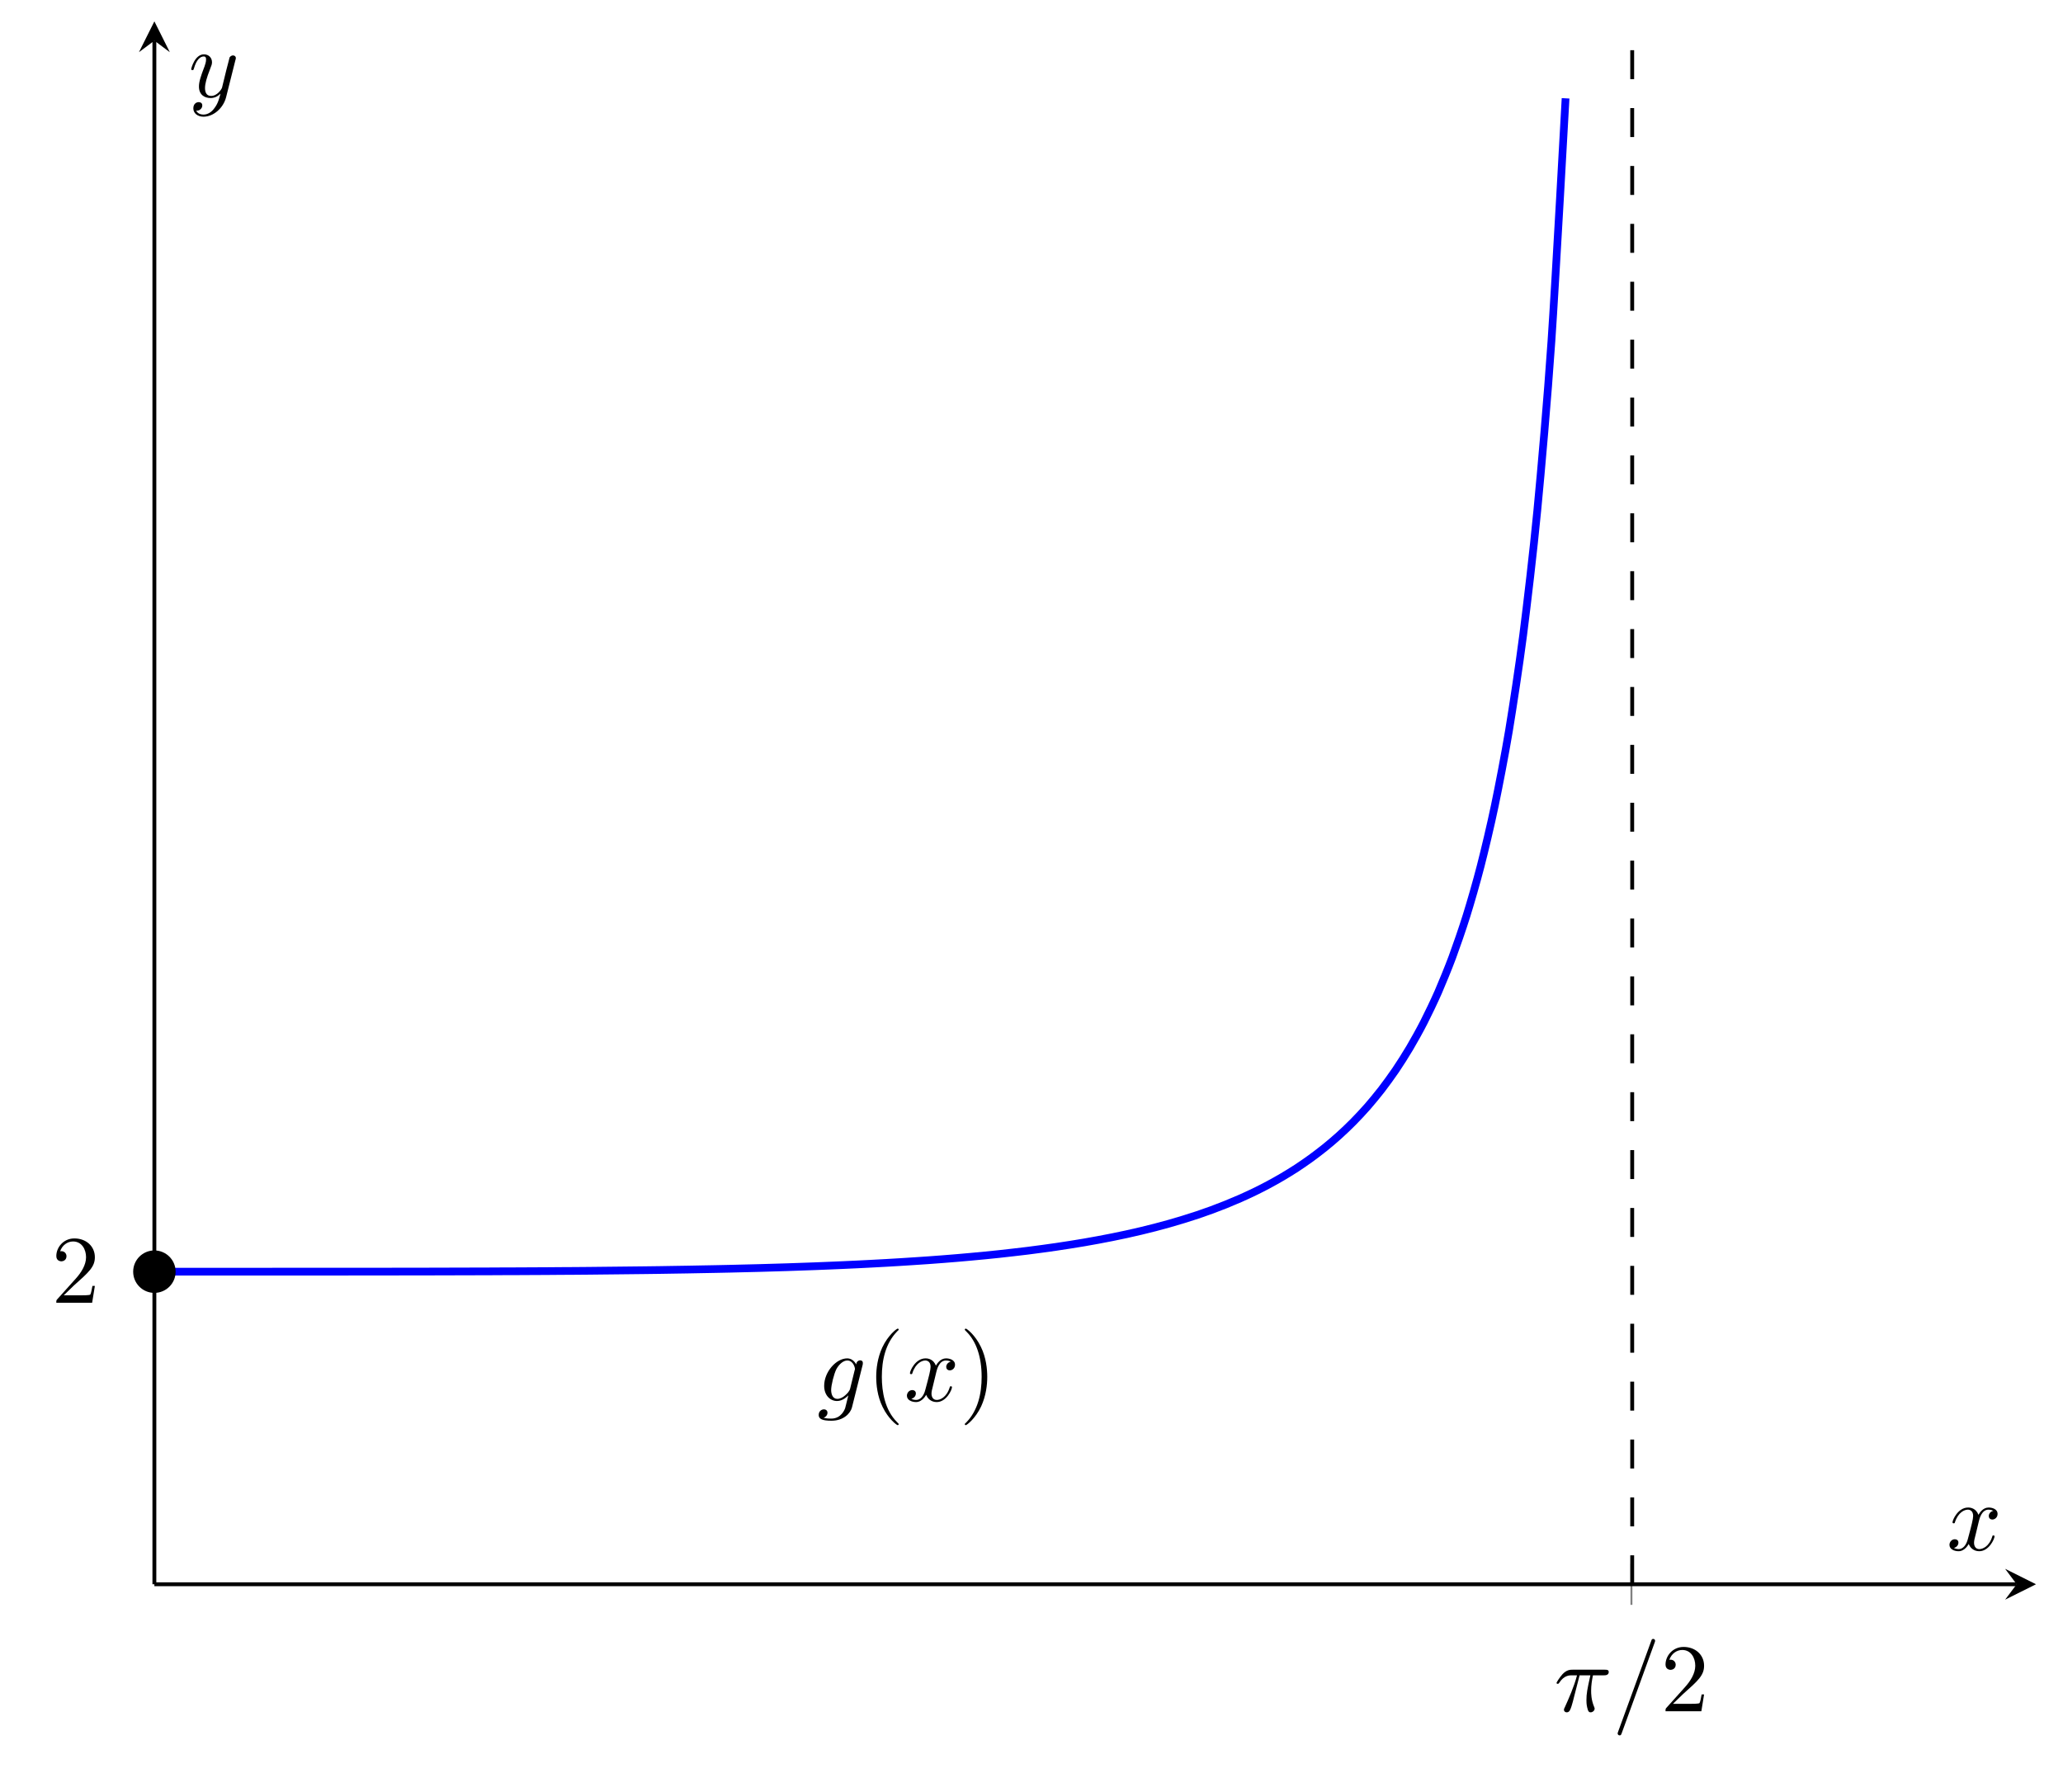
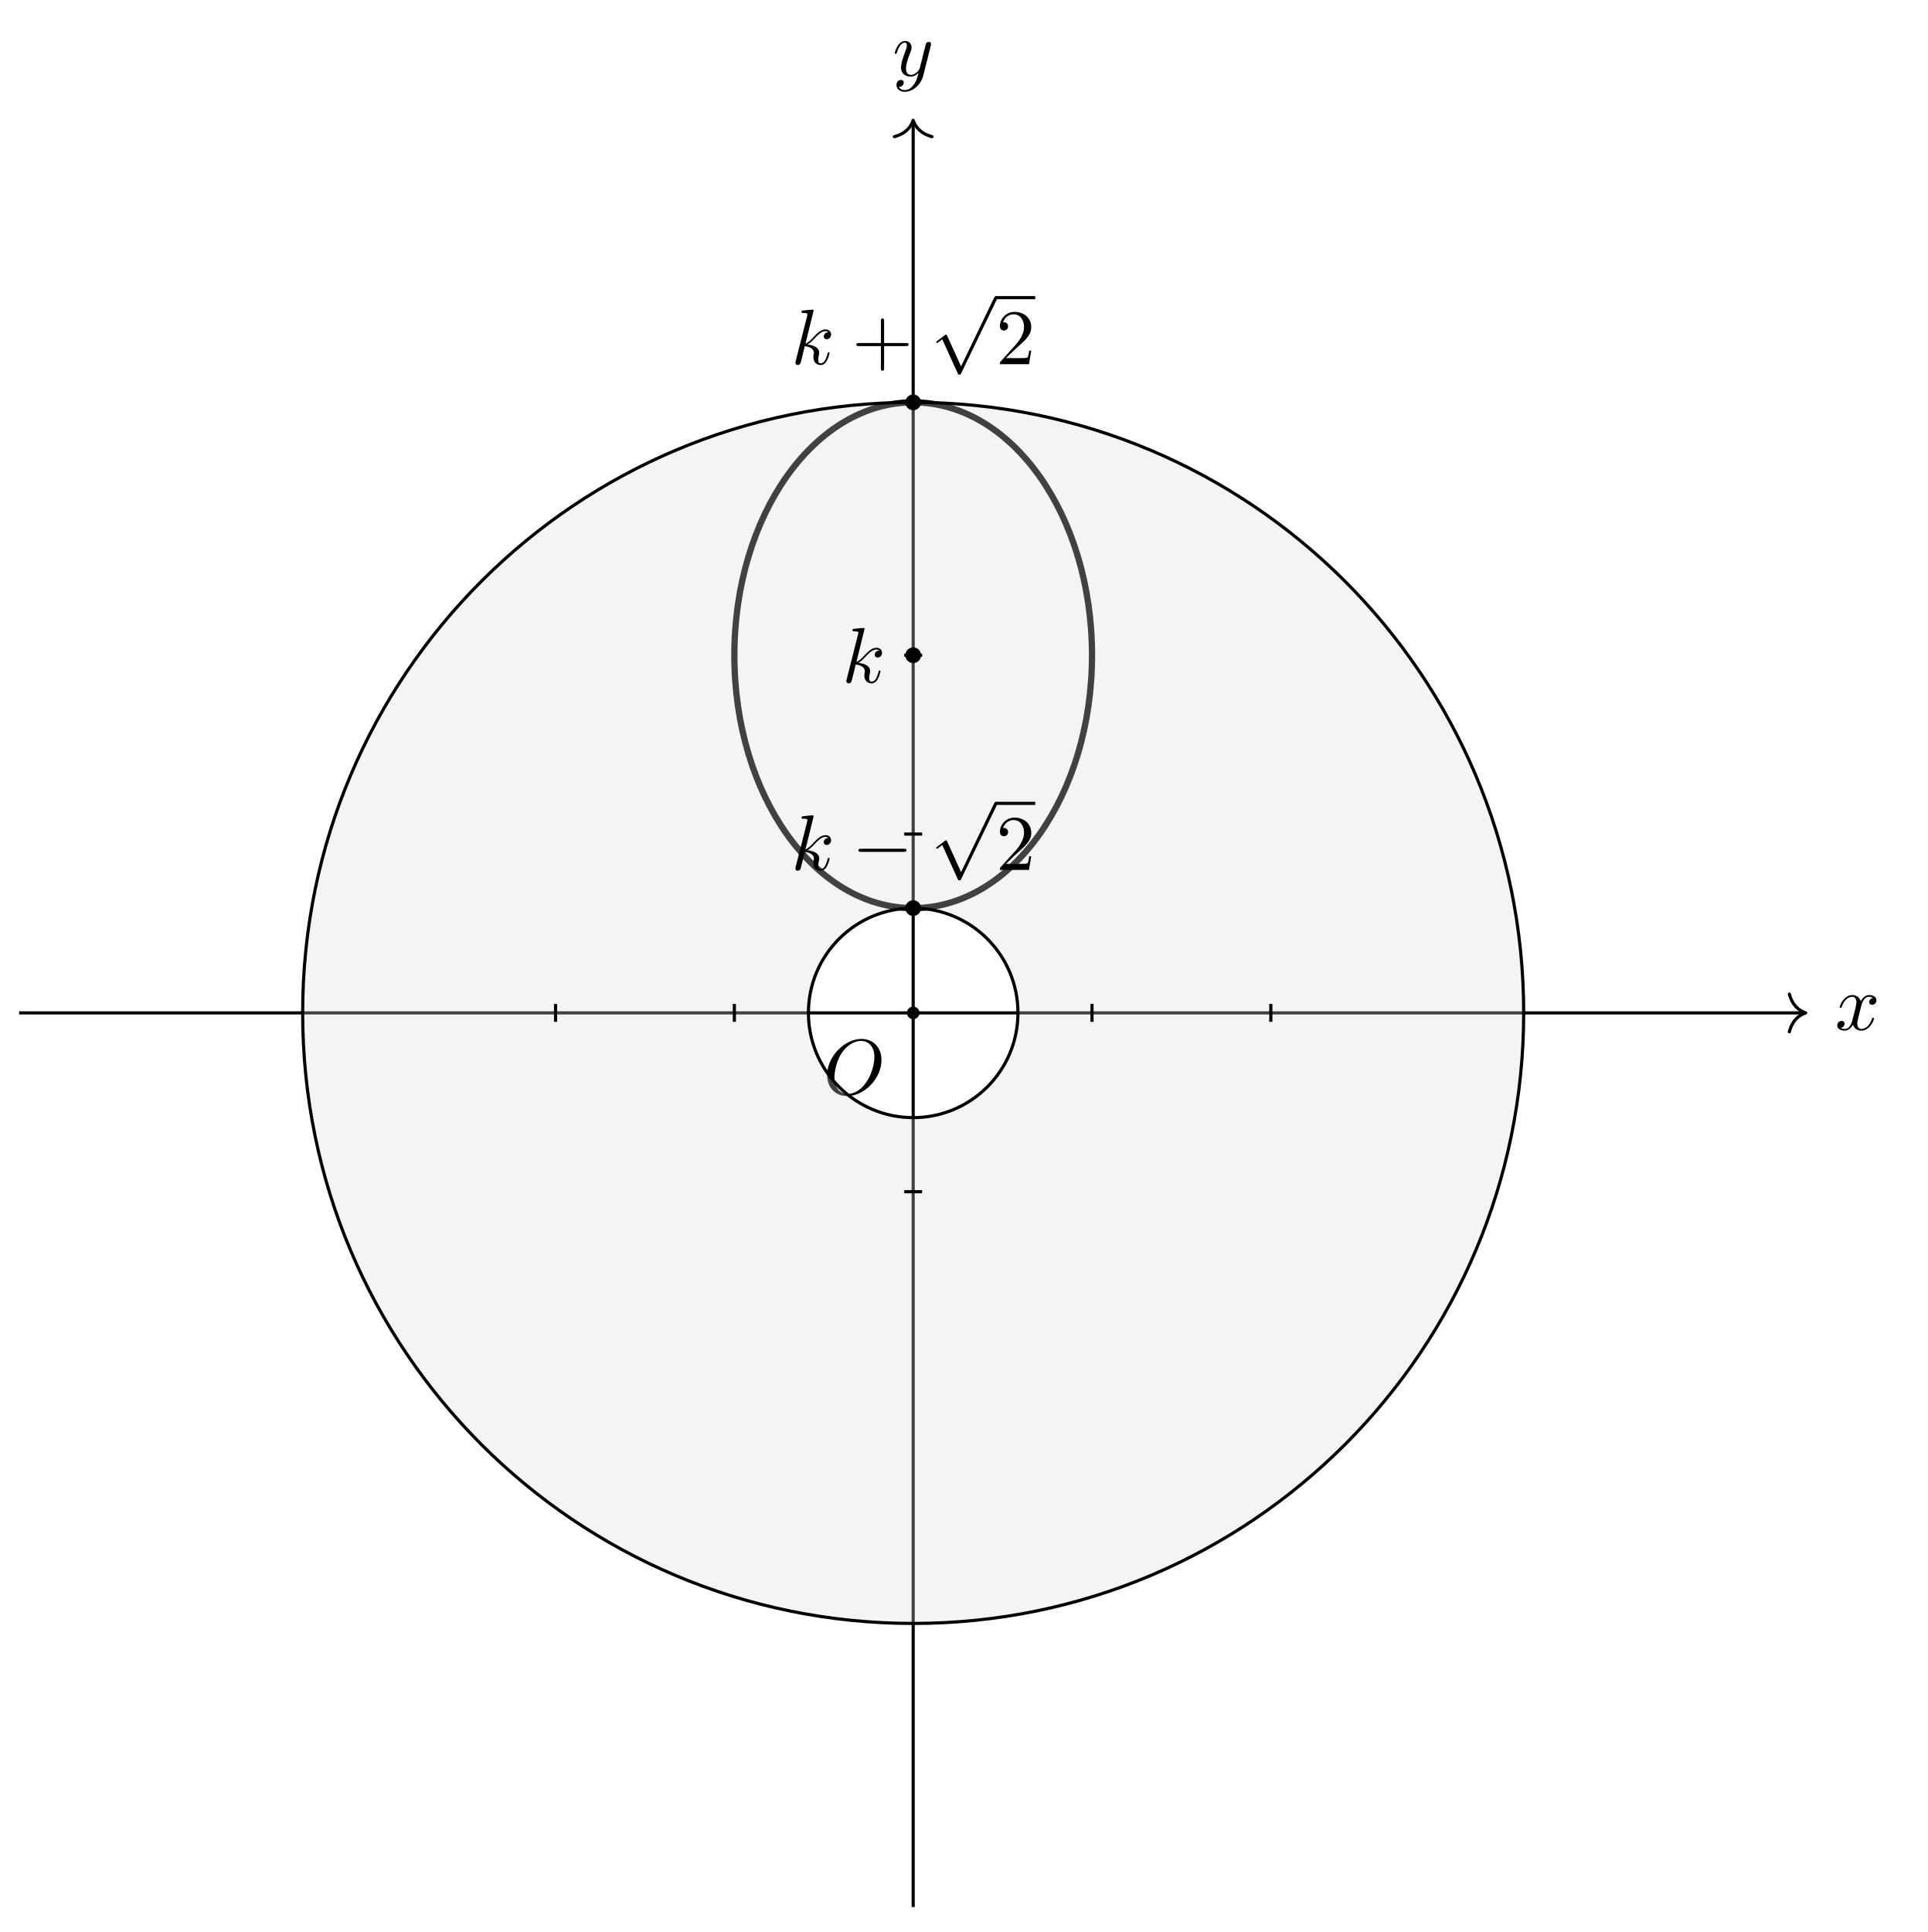
- <svg xmlns="http://www.w3.org/2000/svg" xmlns:xlink="http://www.w3.org/1999/xlink" width="212.401pt" height="184.508pt" viewBox="0 0 212.401 184.508">
+ <svg xmlns="http://www.w3.org/2000/svg" xmlns:xlink="http://www.w3.org/1999/xlink" width="243.491pt" height="244.024pt" viewBox="0 0 243.491 244.024">
  <defs>
    <g>
      <g id="glyph-0-0">
-         <path d="M 2.641 -3.703 L 3.75 -3.703 C 3.422 -2.234 3.344 -1.812 3.344 -1.141 C 3.344 -1 3.344 -0.719 3.422 -0.391 C 3.516 0.047 3.625 0.109 3.781 0.109 C 3.969 0.109 4.188 -0.062 4.188 -0.266 C 4.188 -0.328 4.188 -0.344 4.125 -0.484 C 3.828 -1.203 3.828 -1.844 3.828 -2.125 C 3.828 -2.656 3.906 -3.188 4.016 -3.703 L 5.141 -3.703 C 5.281 -3.703 5.641 -3.703 5.641 -4.047 C 5.641 -4.281 5.422 -4.281 5.234 -4.281 L 1.906 -4.281 C 1.688 -4.281 1.312 -4.281 0.875 -3.812 C 0.531 -3.422 0.266 -2.969 0.266 -2.922 C 0.266 -2.906 0.266 -2.828 0.391 -2.828 C 0.469 -2.828 0.484 -2.859 0.547 -2.938 C 1.031 -3.703 1.609 -3.703 1.812 -3.703 L 2.375 -3.703 C 2.062 -2.5 1.516 -1.297 1.109 -0.391 C 1.031 -0.25 1.031 -0.234 1.031 -0.156 C 1.031 0.031 1.188 0.109 1.312 0.109 C 1.609 0.109 1.688 -0.172 1.812 -0.531 C 1.953 -1 1.953 -1.016 2.078 -1.516 Z M 2.641 -3.703 " />
+         <path d="M 3.312 -3 C 3.375 -3.25 3.609 -4.172 4.297 -4.172 C 4.344 -4.172 4.578 -4.172 4.797 -4.031 C 4.516 -3.984 4.312 -3.734 4.312 -3.5 C 4.312 -3.344 4.422 -3.156 4.688 -3.156 C 4.906 -3.156 5.234 -3.328 5.234 -3.734 C 5.234 -4.25 4.641 -4.391 4.312 -4.391 C 3.734 -4.391 3.391 -3.859 3.266 -3.625 C 3.016 -4.281 2.484 -4.391 2.188 -4.391 C 1.156 -4.391 0.594 -3.109 0.594 -2.859 C 0.594 -2.766 0.688 -2.766 0.719 -2.766 C 0.797 -2.766 0.828 -2.781 0.844 -2.875 C 1.188 -3.922 1.828 -4.172 2.172 -4.172 C 2.359 -4.172 2.703 -4.078 2.703 -3.5 C 2.703 -3.188 2.547 -2.531 2.172 -1.141 C 2.016 -0.531 1.672 -0.109 1.234 -0.109 C 1.172 -0.109 0.938 -0.109 0.734 -0.234 C 0.984 -0.281 1.203 -0.5 1.203 -0.781 C 1.203 -1.047 0.984 -1.125 0.828 -1.125 C 0.531 -1.125 0.281 -0.859 0.281 -0.547 C 0.281 -0.094 0.781 0.109 1.219 0.109 C 1.875 0.109 2.234 -0.578 2.266 -0.641 C 2.375 -0.281 2.734 0.109 3.328 0.109 C 4.359 0.109 4.922 -1.172 4.922 -1.422 C 4.922 -1.516 4.828 -1.516 4.797 -1.516 C 4.719 -1.516 4.688 -1.484 4.672 -1.406 C 4.344 -0.344 3.672 -0.109 3.359 -0.109 C 2.969 -0.109 2.812 -0.422 2.812 -0.766 C 2.812 -0.984 2.875 -1.203 2.969 -1.641 Z M 3.312 -3 " />
      </g>
      <g id="glyph-0-1">
-         <path d="M 4.359 -7.078 C 4.406 -7.203 4.406 -7.25 4.406 -7.25 C 4.406 -7.359 4.328 -7.453 4.219 -7.453 C 4.141 -7.453 4.078 -7.422 4.047 -7.359 L 0.594 2.109 C 0.547 2.234 0.547 2.281 0.547 2.281 C 0.547 2.391 0.641 2.484 0.75 2.484 C 0.875 2.484 0.906 2.422 0.969 2.25 Z M 4.359 -7.078 " />
+         <path d="M 4.828 -3.781 C 4.859 -3.922 4.859 -3.938 4.859 -4.016 C 4.859 -4.188 4.719 -4.281 4.578 -4.281 C 4.469 -4.281 4.312 -4.219 4.234 -4.062 C 4.203 -4.016 4.125 -3.703 4.094 -3.531 C 4.016 -3.281 3.953 -3 3.891 -2.734 L 3.438 -0.953 C 3.406 -0.797 2.969 -0.109 2.328 -0.109 C 1.812 -0.109 1.703 -0.547 1.703 -0.906 C 1.703 -1.375 1.875 -1.984 2.219 -2.859 C 2.375 -3.266 2.406 -3.375 2.406 -3.578 C 2.406 -4.016 2.094 -4.391 1.594 -4.391 C 0.656 -4.391 0.281 -2.953 0.281 -2.859 C 0.281 -2.766 0.391 -2.766 0.406 -2.766 C 0.5 -2.766 0.516 -2.781 0.562 -2.938 C 0.828 -3.875 1.234 -4.172 1.562 -4.172 C 1.641 -4.172 1.812 -4.172 1.812 -3.844 C 1.812 -3.609 1.719 -3.344 1.641 -3.156 C 1.25 -2.109 1.078 -1.531 1.078 -1.078 C 1.078 -0.188 1.703 0.109 2.281 0.109 C 2.672 0.109 3 -0.062 3.281 -0.344 C 3.156 0.172 3.031 0.672 2.641 1.188 C 2.375 1.531 2 1.812 1.547 1.812 C 1.406 1.812 0.969 1.781 0.797 1.406 C 0.953 1.406 1.078 1.406 1.219 1.281 C 1.312 1.188 1.422 1.062 1.422 0.875 C 1.422 0.562 1.156 0.531 1.047 0.531 C 0.828 0.531 0.5 0.688 0.5 1.172 C 0.5 1.672 0.938 2.031 1.547 2.031 C 2.562 2.031 3.594 1.125 3.875 0.016 Z M 4.828 -3.781 " />
      </g>
      <g id="glyph-0-2">
-         <path d="M 4.688 -3.75 C 4.688 -3.812 4.703 -3.859 4.703 -3.922 C 4.703 -4.094 4.594 -4.188 4.422 -4.188 C 4.328 -4.188 4.047 -4.125 4.016 -3.766 C 3.828 -4.141 3.484 -4.391 3.094 -4.391 C 1.953 -4.391 0.719 -3 0.719 -1.562 C 0.719 -0.594 1.328 0 2.047 0 C 2.641 0 3.094 -0.469 3.203 -0.578 L 3.203 -0.562 C 3 0.312 2.875 0.719 2.875 0.75 C 2.844 0.828 2.5 1.812 1.453 1.812 C 1.266 1.812 0.938 1.812 0.656 1.719 C 0.953 1.625 1.062 1.375 1.062 1.203 C 1.062 1.047 0.953 0.859 0.688 0.859 C 0.469 0.859 0.156 1.031 0.156 1.438 C 0.156 1.844 0.516 2.031 1.469 2.031 C 2.719 2.031 3.422 1.266 3.578 0.672 Z M 3.391 -1.266 C 3.328 -1.016 3.094 -0.766 2.875 -0.578 C 2.672 -0.391 2.359 -0.219 2.078 -0.219 C 1.578 -0.219 1.438 -0.734 1.438 -1.141 C 1.438 -1.609 1.719 -2.781 1.984 -3.297 C 2.25 -3.781 2.688 -4.172 3.094 -4.172 C 3.75 -4.172 3.891 -3.375 3.891 -3.312 C 3.891 -3.266 3.875 -3.203 3.859 -3.172 Z M 3.391 -1.266 " />
+         <path d="M 7.344 -4.328 C 7.344 -5.922 6.297 -7 4.812 -7 C 2.672 -7 0.484 -4.75 0.484 -2.438 C 0.484 -0.781 1.594 0.219 3.031 0.219 C 5.125 0.219 7.344 -1.953 7.344 -4.328 Z M 3.078 -0.047 C 2.109 -0.047 1.406 -0.844 1.406 -2.156 C 1.406 -2.594 1.547 -4.031 2.312 -5.203 C 3 -6.234 3.969 -6.75 4.75 -6.75 C 5.562 -6.75 6.453 -6.188 6.453 -4.719 C 6.453 -4 6.188 -2.453 5.203 -1.234 C 4.734 -0.625 3.922 -0.047 3.078 -0.047 Z M 3.078 -0.047 " />
      </g>
      <g id="glyph-0-3">
-         <path d="M 3.312 -3 C 3.375 -3.266 3.609 -4.172 4.297 -4.172 C 4.359 -4.172 4.594 -4.172 4.797 -4.047 C 4.516 -4 4.328 -3.75 4.328 -3.516 C 4.328 -3.344 4.438 -3.156 4.703 -3.156 C 4.922 -3.156 5.234 -3.344 5.234 -3.734 C 5.234 -4.25 4.656 -4.391 4.312 -4.391 C 3.734 -4.391 3.391 -3.859 3.266 -3.641 C 3.016 -4.297 2.484 -4.391 2.203 -4.391 C 1.156 -4.391 0.594 -3.109 0.594 -2.859 C 0.594 -2.766 0.703 -2.766 0.719 -2.766 C 0.797 -2.766 0.828 -2.781 0.844 -2.875 C 1.188 -3.922 1.844 -4.172 2.172 -4.172 C 2.359 -4.172 2.719 -4.078 2.719 -3.516 C 2.719 -3.203 2.547 -2.531 2.172 -1.141 C 2.016 -0.531 1.672 -0.109 1.234 -0.109 C 1.172 -0.109 0.938 -0.109 0.734 -0.234 C 0.984 -0.281 1.203 -0.5 1.203 -0.781 C 1.203 -1.047 0.984 -1.125 0.828 -1.125 C 0.531 -1.125 0.281 -0.859 0.281 -0.547 C 0.281 -0.094 0.781 0.109 1.219 0.109 C 1.875 0.109 2.234 -0.594 2.266 -0.641 C 2.391 -0.281 2.75 0.109 3.344 0.109 C 4.359 0.109 4.922 -1.172 4.922 -1.422 C 4.922 -1.516 4.844 -1.516 4.812 -1.516 C 4.719 -1.516 4.703 -1.484 4.688 -1.406 C 4.359 -0.344 3.672 -0.109 3.359 -0.109 C 2.969 -0.109 2.812 -0.422 2.812 -0.766 C 2.812 -0.984 2.875 -1.203 2.984 -1.641 Z M 3.312 -3 " />
-       </g>
-       <g id="glyph-0-4">
-         <path d="M 4.828 -3.781 C 4.875 -3.922 4.875 -3.938 4.875 -4.016 C 4.875 -4.188 4.734 -4.281 4.578 -4.281 C 4.484 -4.281 4.328 -4.219 4.234 -4.078 C 4.219 -4.031 4.141 -3.719 4.094 -3.531 C 4.031 -3.281 3.953 -3.016 3.891 -2.75 L 3.453 -0.953 C 3.406 -0.812 2.984 -0.109 2.328 -0.109 C 1.812 -0.109 1.703 -0.547 1.703 -0.922 C 1.703 -1.375 1.875 -1.984 2.219 -2.859 C 2.375 -3.266 2.422 -3.375 2.422 -3.578 C 2.422 -4.031 2.094 -4.391 1.594 -4.391 C 0.656 -4.391 0.281 -2.953 0.281 -2.859 C 0.281 -2.766 0.391 -2.766 0.406 -2.766 C 0.5 -2.766 0.516 -2.781 0.562 -2.938 C 0.828 -3.875 1.234 -4.172 1.562 -4.172 C 1.656 -4.172 1.812 -4.172 1.812 -3.859 C 1.812 -3.609 1.719 -3.344 1.656 -3.156 C 1.25 -2.109 1.078 -1.547 1.078 -1.078 C 1.078 -0.188 1.703 0.109 2.281 0.109 C 2.672 0.109 3.016 -0.062 3.297 -0.344 C 3.156 0.172 3.047 0.672 2.641 1.188 C 2.391 1.531 2 1.812 1.547 1.812 C 1.406 1.812 0.969 1.781 0.797 1.406 C 0.953 1.406 1.078 1.406 1.219 1.281 C 1.328 1.188 1.422 1.062 1.422 0.875 C 1.422 0.562 1.156 0.531 1.047 0.531 C 0.828 0.531 0.5 0.688 0.5 1.172 C 0.5 1.672 0.938 2.031 1.547 2.031 C 2.578 2.031 3.594 1.141 3.875 0.016 Z M 4.828 -3.781 " />
+         <path d="M 2.844 -6.781 C 2.844 -6.781 2.844 -6.891 2.719 -6.891 C 2.484 -6.891 1.766 -6.812 1.516 -6.781 C 1.422 -6.781 1.312 -6.766 1.312 -6.594 C 1.312 -6.469 1.406 -6.469 1.562 -6.469 C 2.031 -6.469 2.047 -6.406 2.047 -6.297 L 2.031 -6.109 L 0.578 -0.391 C 0.547 -0.25 0.547 -0.234 0.547 -0.172 C 0.547 0.062 0.75 0.109 0.828 0.109 C 0.969 0.109 1.109 0.016 1.172 -0.094 C 1.219 -0.188 1.672 -2.031 1.719 -2.266 C 2.062 -2.25 2.875 -2.078 2.875 -1.422 C 2.875 -1.359 2.875 -1.312 2.844 -1.219 C 2.828 -1.094 2.812 -0.984 2.812 -0.875 C 2.812 -0.281 3.203 0.109 3.719 0.109 C 4.016 0.109 4.281 -0.047 4.5 -0.422 C 4.75 -0.859 4.859 -1.406 4.859 -1.422 C 4.859 -1.516 4.766 -1.516 4.75 -1.516 C 4.641 -1.516 4.641 -1.484 4.609 -1.344 C 4.406 -0.609 4.172 -0.109 3.734 -0.109 C 3.547 -0.109 3.422 -0.219 3.422 -0.578 C 3.422 -0.75 3.469 -0.969 3.5 -1.125 C 3.547 -1.297 3.547 -1.344 3.547 -1.438 C 3.547 -2.078 2.922 -2.375 2.078 -2.484 C 2.375 -2.656 2.703 -2.969 2.922 -3.219 C 3.406 -3.734 3.859 -4.172 4.344 -4.172 C 4.406 -4.172 4.422 -4.172 4.438 -4.156 C 4.547 -4.141 4.562 -4.141 4.641 -4.078 C 4.656 -4.062 4.656 -4.062 4.688 -4.031 C 4.203 -4.016 4.125 -3.625 4.125 -3.5 C 4.125 -3.344 4.234 -3.156 4.5 -3.156 C 4.75 -3.156 5.047 -3.375 5.047 -3.766 C 5.047 -4.062 4.812 -4.391 4.359 -4.391 C 4.094 -4.391 3.625 -4.312 2.922 -3.516 C 2.578 -3.141 2.188 -2.734 1.812 -2.594 Z M 2.844 -6.781 " />
      </g>
      <g id="glyph-1-0">
-         <path d="M 1.266 -0.766 L 2.312 -1.781 C 3.859 -3.156 4.469 -3.703 4.469 -4.688 C 4.469 -5.828 3.562 -6.625 2.359 -6.625 C 1.234 -6.625 0.5 -5.703 0.5 -4.812 C 0.5 -4.266 1 -4.266 1.031 -4.266 C 1.188 -4.266 1.547 -4.375 1.547 -4.797 C 1.547 -5.047 1.359 -5.312 1.016 -5.312 C 0.938 -5.312 0.922 -5.312 0.891 -5.297 C 1.109 -5.938 1.656 -6.312 2.219 -6.312 C 3.125 -6.312 3.562 -5.5 3.562 -4.688 C 3.562 -3.891 3.062 -3.109 2.516 -2.5 L 0.609 -0.375 C 0.5 -0.266 0.5 -0.234 0.5 0 L 4.188 0 L 4.469 -1.734 L 4.219 -1.734 C 4.156 -1.438 4.094 -1 4 -0.844 C 3.922 -0.766 3.266 -0.766 3.047 -0.766 Z M 1.266 -0.766 " />
+         <path d="M 4.062 -2.281 L 6.828 -2.281 C 6.969 -2.281 7.156 -2.281 7.156 -2.484 C 7.156 -2.672 6.969 -2.672 6.828 -2.672 L 4.062 -2.672 L 4.062 -5.453 C 4.062 -5.594 4.062 -5.781 3.859 -5.781 C 3.656 -5.781 3.656 -5.594 3.656 -5.453 L 3.656 -2.672 L 0.891 -2.672 C 0.75 -2.672 0.562 -2.672 0.562 -2.484 C 0.562 -2.281 0.75 -2.281 0.891 -2.281 L 3.656 -2.281 L 3.656 0.5 C 3.656 0.641 3.656 0.828 3.859 0.828 C 4.062 0.828 4.062 0.641 4.062 0.5 Z M 4.062 -2.281 " />
      </g>
      <g id="glyph-1-1">
-         <path d="M 3.297 2.391 C 3.297 2.359 3.297 2.328 3.125 2.172 C 1.875 0.922 1.562 -0.969 1.562 -2.484 C 1.562 -4.219 1.938 -5.938 3.156 -7.188 C 3.297 -7.297 3.297 -7.328 3.297 -7.359 C 3.297 -7.422 3.25 -7.453 3.188 -7.453 C 3.094 -7.453 2.203 -6.781 1.609 -5.516 C 1.109 -4.422 0.984 -3.312 0.984 -2.484 C 0.984 -1.703 1.094 -0.5 1.641 0.609 C 2.234 1.844 3.094 2.484 3.188 2.484 C 3.25 2.484 3.297 2.453 3.297 2.391 Z M 3.297 2.391 " />
+         <path d="M 1.266 -0.766 L 2.312 -1.781 C 3.859 -3.156 4.453 -3.688 4.453 -4.688 C 4.453 -5.812 3.562 -6.609 2.344 -6.609 C 1.234 -6.609 0.5 -5.688 0.5 -4.812 C 0.5 -4.25 0.984 -4.25 1.016 -4.25 C 1.188 -4.25 1.531 -4.375 1.531 -4.781 C 1.531 -5.047 1.359 -5.297 1.016 -5.297 C 0.938 -5.297 0.906 -5.297 0.891 -5.281 C 1.109 -5.938 1.641 -6.297 2.219 -6.297 C 3.125 -6.297 3.547 -5.5 3.547 -4.688 C 3.547 -3.891 3.062 -3.109 2.516 -2.484 L 0.609 -0.359 C 0.5 -0.266 0.5 -0.234 0.5 0 L 4.172 0 L 4.453 -1.719 L 4.203 -1.719 C 4.156 -1.422 4.094 -0.984 3.984 -0.844 C 3.922 -0.766 3.266 -0.766 3.047 -0.766 Z M 1.266 -0.766 " />
      </g>
-       <g id="glyph-1-2">
-         <path d="M 2.875 -2.484 C 2.875 -3.266 2.766 -4.469 2.219 -5.578 C 1.625 -6.812 0.766 -7.453 0.672 -7.453 C 0.609 -7.453 0.562 -7.406 0.562 -7.359 C 0.562 -7.328 0.562 -7.297 0.75 -7.125 C 1.734 -6.141 2.297 -4.562 2.297 -2.484 C 2.297 -0.781 1.922 0.969 0.703 2.219 C 0.562 2.328 0.562 2.359 0.562 2.391 C 0.562 2.438 0.609 2.484 0.672 2.484 C 0.766 2.484 1.656 1.812 2.25 0.547 C 2.75 -0.547 2.875 -1.656 2.875 -2.484 Z M 2.875 -2.484 " />
+       <g id="glyph-2-0">
+         <path d="M 3.859 8.484 L 2.109 4.625 C 2.047 4.469 2 4.469 1.969 4.469 C 1.953 4.469 1.906 4.469 1.797 4.547 L 0.859 5.266 C 0.719 5.359 0.719 5.391 0.719 5.422 C 0.719 5.469 0.75 5.531 0.828 5.531 C 0.891 5.531 1.047 5.391 1.156 5.312 C 1.219 5.266 1.375 5.156 1.484 5.062 L 3.438 9.359 C 3.5 9.531 3.547 9.531 3.641 9.531 C 3.797 9.531 3.812 9.469 3.891 9.328 L 8.391 0 C 8.469 -0.141 8.469 -0.172 8.469 -0.203 C 8.469 -0.297 8.391 -0.391 8.266 -0.391 C 8.188 -0.391 8.109 -0.344 8.031 -0.188 Z M 3.859 8.484 " />
+       </g>
+       <g id="glyph-2-1">
+         <path d="M 6.531 -2.281 C 6.703 -2.281 6.891 -2.281 6.891 -2.484 C 6.891 -2.672 6.703 -2.672 6.531 -2.672 L 1.172 -2.672 C 1 -2.672 0.828 -2.672 0.828 -2.484 C 0.828 -2.281 1 -2.281 1.172 -2.281 Z M 6.531 -2.281 " />
      </g>
    </g>
-     <clipPath id="clip-0">
-       <path clip-rule="nonzero" d="M 5 0.016 L 173 0.016 L 173 143 L 5 143 Z M 5 0.016 " />
-     </clipPath>
  </defs>
-   <path fill="none" stroke-width="0.199" stroke-linecap="butt" stroke-linejoin="miter" stroke="rgb(50%, 50%, 50%)" stroke-opacity="1" stroke-miterlimit="10" d="M 152.502 -2.128 L 152.502 2.127 " transform="matrix(0.997188, 0, 0, -0.997188, 15.89517, 163.1401)" />
-   <path fill="none" stroke-width="0.199" stroke-linecap="butt" stroke-linejoin="miter" stroke="rgb(50%, 50%, 50%)" stroke-opacity="1" stroke-miterlimit="10" d="M -2.128 32.278 L 2.126 32.278 " transform="matrix(0.997188, 0, 0, -0.997188, 15.89517, 163.1401)" />
-   <path fill="none" stroke-width="0.399" stroke-linecap="butt" stroke-linejoin="miter" stroke="rgb(0%, 0%, 0%)" stroke-opacity="1" stroke-miterlimit="10" d="M -0.001 -0.001 L 192.278 -0.001 " transform="matrix(0.997188, 0, 0, -0.997188, 15.89517, 163.1401)" />
-   <path fill-rule="nonzero" fill="rgb(0%, 0%, 0%)" fill-opacity="1" d="M 209.621 163.141 L 206.441 161.551 L 207.633 163.141 L 206.441 164.73 " />
-   <path fill="none" stroke-width="0.399" stroke-linecap="butt" stroke-linejoin="miter" stroke="rgb(0%, 0%, 0%)" stroke-opacity="1" stroke-miterlimit="10" d="M -0.001 -0.001 L -0.001 159.405 " transform="matrix(0.997188, 0, 0, -0.997188, 15.89517, 163.1401)" />
-   <path fill-rule="nonzero" fill="rgb(0%, 0%, 0%)" fill-opacity="1" d="M 15.895 2.199 L 14.305 5.375 L 15.895 4.184 L 17.484 5.375 " />
+   <path fill="none" stroke-width="0.399" stroke-linecap="butt" stroke-linejoin="miter" stroke="rgb(0%, 0%, 0%)" stroke-opacity="1" stroke-miterlimit="10" d="M -113.387 0.001 L 112.988 0.001 " transform="matrix(0.996016, 0, 0, -0.996016, 115.3491, 127.9343)" />
+   <path fill="none" stroke-width="0.399" stroke-linecap="round" stroke-linejoin="round" stroke="rgb(0%, 0%, 0%)" stroke-opacity="1" stroke-miterlimit="10" d="M -2.071 2.389 C -1.695 0.958 -0.852 0.279 -0.001 0.001 C -0.852 -0.278 -1.695 -0.956 -2.071 -2.392 " transform="matrix(0.996016, 0, 0, -0.996016, 228.0866, 127.9343)" />
  <g fill="rgb(0%, 0%, 0%)" fill-opacity="1">
-     <use xlink:href="#glyph-0-0" x="159.991" y="176.221" />
+     <use xlink:href="#glyph-0-0" x="231.789" y="130.071" />
+   </g>
+   <path fill="none" stroke-width="0.399" stroke-linecap="butt" stroke-linejoin="miter" stroke="rgb(0%, 0%, 0%)" stroke-opacity="1" stroke-miterlimit="10" d="M -0.001 -113.388 L -0.001 112.99 " transform="matrix(0.996016, 0, 0, -0.996016, 115.3491, 127.9343)" />
+   <path fill="none" stroke-width="0.399" stroke-linecap="round" stroke-linejoin="round" stroke="rgb(0%, 0%, 0%)" stroke-opacity="1" stroke-miterlimit="10" d="M -2.073 2.39 C -1.693 0.954 -0.85 0.28 0.002 0.001 C -0.85 -0.277 -1.693 -0.956 -2.073 -2.391 " transform="matrix(0, -0.996016, -0.996016, 0, 115.3491, 15.19682)" />
+   <g fill="rgb(0%, 0%, 0%)" fill-opacity="1">
+     <use xlink:href="#glyph-0-1" x="112.739" y="9.565" />
+   </g>
+   <path fill-rule="nonzero" fill="rgb(0%, 0%, 0%)" fill-opacity="1" d="M 116.145 127.934 C 116.145 127.496 115.789 127.141 115.348 127.141 C 114.91 127.141 114.555 127.496 114.555 127.934 C 114.555 128.371 114.91 128.727 115.348 128.727 C 115.789 128.727 116.145 128.371 116.145 127.934 Z M 116.145 127.934 " />
+   <g fill="rgb(0%, 0%, 0%)" fill-opacity="1">
+     <use xlink:href="#glyph-0-2" x="103.998" y="138.221" />
+   </g>
+   <path fill="none" stroke-width="0.797" stroke-linecap="butt" stroke-linejoin="miter" stroke="rgb(0%, 0%, 0%)" stroke-opacity="1" stroke-miterlimit="10" d="M 22.679 45.353 C 22.679 63.064 12.525 77.422 -0.001 77.422 C -12.524 77.422 -22.678 63.064 -22.678 45.353 C -22.678 27.646 -12.524 13.288 -0.001 13.288 C 12.525 13.288 22.679 27.646 22.679 45.353 Z M 22.679 45.353 " transform="matrix(0.996016, 0, 0, -0.996016, 115.3491, 127.9343)" />
+   <path fill-rule="evenodd" fill="rgb(84.999%, 84.999%, 84.999%)" fill-opacity="0.3" d="M 192.465 127.934 C 192.465 85.344 157.941 50.816 115.348 50.816 C 72.758 50.816 38.23 85.344 38.23 127.934 C 38.23 170.527 72.758 205.051 115.348 205.051 C 157.941 205.051 192.465 170.527 192.465 127.934 Z M 128.582 127.934 C 128.582 120.625 122.656 114.703 115.348 114.703 C 108.043 114.703 102.117 120.625 102.117 127.934 C 102.117 135.242 108.043 141.164 115.348 141.164 C 122.656 141.164 128.582 135.242 128.582 127.934 Z M 128.582 127.934 " />
+   <path fill-rule="nonzero" fill="rgb(0%, 0%, 0%)" fill-opacity="1" stroke-width="0.399" stroke-linecap="butt" stroke-linejoin="miter" stroke="rgb(0%, 0%, 0%)" stroke-opacity="1" stroke-miterlimit="10" d="M 0.799 45.353 C 0.799 45.796 0.442 46.153 -0.001 46.153 C -0.441 46.153 -0.798 45.796 -0.798 45.353 C -0.798 44.914 -0.441 44.557 -0.001 44.557 C 0.442 44.557 0.799 44.914 0.799 45.353 Z M 0.799 45.353 " transform="matrix(0.996016, 0, 0, -0.996016, 115.3491, 127.9343)" />
+   <g fill="rgb(0%, 0%, 0%)" fill-opacity="1">
+     <use xlink:href="#glyph-0-3" x="106.365" y="86.206" />
+   </g>
+   <path fill-rule="nonzero" fill="rgb(0%, 0%, 0%)" fill-opacity="1" stroke-width="0.399" stroke-linecap="butt" stroke-linejoin="miter" stroke="rgb(0%, 0%, 0%)" stroke-opacity="1" stroke-miterlimit="10" d="M 0.799 77.422 C 0.799 77.862 0.442 78.219 -0.001 78.219 C -0.441 78.219 -0.798 77.862 -0.798 77.422 C -0.798 76.979 -0.441 76.622 -0.001 76.622 C 0.442 76.622 0.799 76.979 0.799 77.422 Z M 0.799 77.422 " transform="matrix(0.996016, 0, 0, -0.996016, 115.3491, 127.9343)" />
+   <g fill="rgb(0%, 0%, 0%)" fill-opacity="1">
+     <use xlink:href="#glyph-0-3" x="99.931" y="45.999" />
  </g>
  <g fill="rgb(0%, 0%, 0%)" fill-opacity="1">
-     <use xlink:href="#glyph-0-1" x="166.001" y="176.221" />
+     <use xlink:href="#glyph-1-0" x="107.614" y="45.999" />
  </g>
  <g fill="rgb(0%, 0%, 0%)" fill-opacity="1">
-     <use xlink:href="#glyph-1-0" x="170.978" y="176.221" />
+     <use xlink:href="#glyph-2-0" x="117.537" y="37.791" />
+   </g>
+   <path fill="none" stroke-width="0.398" stroke-linecap="butt" stroke-linejoin="miter" stroke="rgb(0%, 0%, 0%)" stroke-opacity="1" stroke-miterlimit="10" d="M -0.002 -0.001 L 4.979 -0.001 " transform="matrix(0.996016, 0, 0, -0.996016, 125.8063, 37.59264)" />
+   <g fill="rgb(0%, 0%, 0%)" fill-opacity="1">
+     <use xlink:href="#glyph-1-1" x="125.806" y="45.999" />
+   </g>
+   <path fill-rule="nonzero" fill="rgb(0%, 0%, 0%)" fill-opacity="1" stroke-width="0.399" stroke-linecap="butt" stroke-linejoin="miter" stroke="rgb(0%, 0%, 0%)" stroke-opacity="1" stroke-miterlimit="10" d="M 0.799 13.288 C 0.799 13.727 0.442 14.084 -0.001 14.084 C -0.441 14.084 -0.798 13.727 -0.798 13.288 C -0.798 12.849 -0.441 12.492 -0.001 12.492 C 0.442 12.492 0.799 12.849 0.799 13.288 Z M 0.799 13.288 " transform="matrix(0.996016, 0, 0, -0.996016, 115.3491, 127.9343)" />
+   <g fill="rgb(0%, 0%, 0%)" fill-opacity="1">
+     <use xlink:href="#glyph-0-3" x="99.931" y="109.876" />
  </g>
  <g fill="rgb(0%, 0%, 0%)" fill-opacity="1">
-     <use xlink:href="#glyph-1-0" x="5.298" y="134.154" />
-   </g>
-   <g clip-path="url(#clip-0)">
-     <path fill="none" stroke-width="0.797" stroke-linecap="butt" stroke-linejoin="miter" stroke="rgb(0%, 0%, 100%)" stroke-opacity="1" stroke-miterlimit="10" d="M 0.971 32.278 C 0.971 32.278 2.029 32.278 2.432 32.278 C 2.839 32.278 3.49 32.278 3.897 32.278 C 4.301 32.278 4.951 32.278 5.358 32.278 C 5.762 32.278 6.412 32.278 6.819 32.278 C 7.227 32.278 7.877 32.278 8.28 32.278 C 8.688 32.278 9.338 32.278 9.742 32.278 C 10.149 32.278 10.799 32.278 11.207 32.278 C 11.61 32.282 12.26 32.282 12.668 32.282 C 13.071 32.282 13.722 32.282 14.129 32.282 C 14.536 32.282 15.187 32.282 15.59 32.282 C 15.997 32.282 16.648 32.282 17.051 32.282 C 17.459 32.282 18.109 32.282 18.516 32.282 C 18.92 32.282 19.57 32.282 19.977 32.282 C 20.381 32.282 21.031 32.282 21.439 32.286 C 21.846 32.286 22.496 32.286 22.9 32.286 C 23.307 32.286 23.957 32.286 24.361 32.286 C 24.768 32.286 25.418 32.289 25.826 32.289 C 26.229 32.289 26.88 32.289 27.287 32.289 C 27.691 32.293 28.341 32.293 28.748 32.293 C 29.156 32.293 29.806 32.297 30.209 32.297 C 30.617 32.297 31.267 32.301 31.67 32.301 C 32.078 32.301 32.728 32.305 33.136 32.305 C 33.539 32.305 34.189 32.309 34.597 32.309 C 35 32.313 35.654 32.313 36.058 32.317 C 36.465 32.317 37.115 32.321 37.519 32.321 C 37.926 32.325 38.577 32.329 38.98 32.329 C 39.387 32.333 40.038 32.336 40.445 32.336 C 40.849 32.34 41.499 32.344 41.906 32.348 C 42.31 32.348 42.964 32.356 43.367 32.356 C 43.775 32.36 44.425 32.368 44.829 32.368 C 45.236 32.372 45.886 32.38 46.294 32.384 C 46.697 32.387 47.347 32.391 47.755 32.399 C 48.158 32.403 48.808 32.407 49.216 32.415 C 49.619 32.419 50.274 32.427 50.677 32.431 C 51.084 32.438 51.735 32.446 52.138 32.45 C 52.546 32.458 53.196 32.466 53.603 32.474 C 54.007 32.478 54.657 32.489 55.064 32.497 C 55.468 32.505 56.118 32.517 56.526 32.525 C 56.933 32.532 57.583 32.544 57.987 32.552 C 58.394 32.56 59.044 32.575 59.448 32.583 C 59.855 32.591 60.505 32.607 60.913 32.619 C 61.316 32.626 61.967 32.646 62.374 32.654 C 62.777 32.666 63.428 32.685 63.835 32.697 C 64.243 32.709 64.893 32.728 65.296 32.74 C 65.704 32.752 66.354 32.775 66.757 32.791 C 67.165 32.803 67.815 32.826 68.222 32.842 C 68.626 32.857 69.276 32.881 69.684 32.901 C 70.087 32.916 70.737 32.944 71.145 32.963 C 71.552 32.979 72.202 33.01 72.606 33.03 C 73.013 33.049 73.664 33.081 74.067 33.104 C 74.474 33.124 75.125 33.159 75.532 33.183 C 75.936 33.206 76.586 33.241 76.993 33.269 C 77.397 33.292 78.047 33.335 78.454 33.363 C 78.862 33.386 79.512 33.433 79.916 33.461 C 80.323 33.492 80.973 33.539 81.377 33.57 C 81.784 33.602 82.434 33.657 82.842 33.688 C 83.245 33.723 83.895 33.778 84.303 33.817 C 84.706 33.852 85.357 33.915 85.764 33.954 C 86.171 33.994 86.822 34.06 87.225 34.103 C 87.633 34.146 88.283 34.221 88.686 34.268 C 89.094 34.311 89.744 34.389 90.151 34.44 C 90.555 34.491 91.205 34.577 91.612 34.632 C 92.016 34.687 92.67 34.777 93.074 34.836 C 93.481 34.894 94.131 34.992 94.535 35.059 C 94.942 35.122 95.592 35.227 95.996 35.298 C 96.403 35.368 97.054 35.482 97.461 35.56 C 97.864 35.635 98.515 35.76 98.922 35.842 C 99.326 35.925 99.98 36.062 100.383 36.148 C 100.791 36.238 101.441 36.387 101.844 36.481 C 102.252 36.579 102.902 36.74 103.309 36.845 C 103.713 36.951 104.363 37.127 104.771 37.241 C 105.174 37.355 105.824 37.546 106.232 37.672 C 106.635 37.797 107.289 38.005 107.693 38.138 C 108.1 38.275 108.75 38.502 109.154 38.651 C 109.561 38.8 110.212 39.051 110.619 39.215 C 111.023 39.376 111.673 39.65 112.08 39.83 C 112.484 40.007 113.134 40.308 113.541 40.504 C 113.949 40.7 114.599 41.029 115.002 41.248 C 115.41 41.464 116.06 41.828 116.464 42.067 C 116.871 42.306 117.521 42.706 117.929 42.972 C 118.332 43.238 118.982 43.681 119.39 43.979 C 119.793 44.272 120.444 44.766 120.851 45.095 C 121.258 45.42 121.909 45.973 122.312 46.341 C 122.719 46.705 123.37 47.324 123.773 47.735 C 124.181 48.147 124.831 48.84 125.238 49.306 C 125.642 49.768 126.292 50.556 126.699 51.081 C 127.103 51.606 127.753 52.499 128.161 53.098 C 128.568 53.697 129.218 54.716 129.622 55.405 C 130.029 56.091 130.679 57.262 131.083 58.057 C 131.49 58.852 132.14 60.212 132.548 61.14 C 132.951 62.069 133.602 63.655 134.009 64.748 C 134.413 65.841 135.063 67.717 135.47 69.022 C 135.878 70.326 136.528 72.571 136.931 74.149 C 137.339 75.728 137.989 78.451 138.392 80.394 C 138.8 82.336 139.45 85.701 139.858 88.142 C 140.261 90.582 140.911 94.833 141.319 97.986 C 141.722 101.135 142.376 106.643 142.78 110.858 C 143.187 115.073 143.837 122.449 144.241 128.36 C 144.648 134.268 145.702 153.447 145.702 153.447 " transform="matrix(0.997188, 0, 0, -0.997188, 15.89517, 163.1401)" />
+     <use xlink:href="#glyph-2-1" x="107.614" y="109.876" />
  </g>
  <g fill="rgb(0%, 0%, 0%)" fill-opacity="1">
-     <use xlink:href="#glyph-0-2" x="84.135" y="144.271" />
+     <use xlink:href="#glyph-2-0" x="117.537" y="101.666" />
  </g>
+   <path fill="none" stroke-width="0.398" stroke-linecap="butt" stroke-linejoin="miter" stroke="rgb(0%, 0%, 0%)" stroke-opacity="1" stroke-miterlimit="10" d="M -0.002 -0.001 L 4.979 -0.001 " transform="matrix(0.996016, 0, 0, -0.996016, 125.8063, 101.4682)" />
  <g fill="rgb(0%, 0%, 0%)" fill-opacity="1">
-     <use xlink:href="#glyph-1-1" x="89.229" y="144.271" />
+     <use xlink:href="#glyph-1-1" x="125.806" y="109.876" />
  </g>
-   <g fill="rgb(0%, 0%, 0%)" fill-opacity="1">
-     <use xlink:href="#glyph-0-3" x="93.092" y="144.271" />
-   </g>
-   <g fill="rgb(0%, 0%, 0%)" fill-opacity="1">
-     <use xlink:href="#glyph-1-2" x="98.77" y="144.271" />
-   </g>
-   <path fill="none" stroke-width="0.399" stroke-linecap="butt" stroke-linejoin="miter" stroke="rgb(0%, 0%, 0%)" stroke-opacity="1" stroke-dasharray="2.989 2.989" stroke-miterlimit="10" d="M 152.581 -0.001 L 152.581 161.395 " transform="matrix(0.997188, 0, 0, -0.997188, 15.89517, 163.1401)" />
-   <path fill-rule="nonzero" fill="rgb(0%, 0%, 0%)" fill-opacity="1" stroke-width="0.399" stroke-linecap="butt" stroke-linejoin="miter" stroke="rgb(0%, 0%, 0%)" stroke-opacity="1" stroke-miterlimit="10" d="M 1.993 32.278 C 1.993 33.378 1.1 34.272 -0.001 34.272 C -1.101 34.272 -1.991 33.378 -1.991 32.278 C -1.991 31.177 -1.101 30.288 -0.001 30.288 C 1.1 30.288 1.993 31.177 1.993 32.278 Z M 1.993 32.278 " transform="matrix(0.997188, 0, 0, -0.997188, 15.89517, 163.1401)" />
-   <g fill="rgb(0%, 0%, 0%)" fill-opacity="1">
-     <use xlink:href="#glyph-0-3" x="200.431" y="159.631" />
-   </g>
-   <g fill="rgb(0%, 0%, 0%)" fill-opacity="1">
-     <use xlink:href="#glyph-0-4" x="19.405" y="9.987" />
-   </g>
+   <path fill="none" stroke-width="0.399" stroke-linecap="butt" stroke-linejoin="miter" stroke="rgb(0%, 0%, 0%)" stroke-opacity="1" stroke-miterlimit="10" d="M 77.424 0.001 C 77.424 42.761 42.763 77.426 -0.001 77.426 C -42.762 77.426 -77.427 42.761 -77.427 0.001 C -77.427 -42.763 -42.762 -77.425 -0.001 -77.425 C 42.763 -77.425 77.424 -42.763 77.424 0.001 Z M 77.424 0.001 " transform="matrix(0.996016, 0, 0, -0.996016, 115.3491, 127.9343)" />
+   <path fill="none" stroke-width="0.399" stroke-linecap="butt" stroke-linejoin="miter" stroke="rgb(0%, 0%, 0%)" stroke-opacity="1" stroke-miterlimit="10" d="M 13.286 0.001 C 13.286 7.339 7.336 13.284 -0.001 13.284 C -7.335 13.284 -13.285 7.339 -13.285 0.001 C -13.285 -7.337 -7.335 -13.283 -0.001 -13.283 C 7.336 -13.283 13.286 -7.337 13.286 0.001 Z M 13.286 0.001 " transform="matrix(0.996016, 0, 0, -0.996016, 115.3491, 127.9343)" />
+   <path fill="none" stroke-width="0.399" stroke-linecap="butt" stroke-linejoin="miter" stroke="rgb(0%, 0%, 0%)" stroke-opacity="1" stroke-miterlimit="10" d="M -45.354 1.134 L -45.354 -1.133 " transform="matrix(0.996016, 0, 0, -0.996016, 115.3491, 127.9343)" />
+   <path fill="none" stroke-width="0.399" stroke-linecap="butt" stroke-linejoin="miter" stroke="rgb(0%, 0%, 0%)" stroke-opacity="1" stroke-miterlimit="10" d="M -22.678 1.134 L -22.678 -1.133 " transform="matrix(0.996016, 0, 0, -0.996016, 115.3491, 127.9343)" />
+   <path fill="none" stroke-width="0.399" stroke-linecap="butt" stroke-linejoin="miter" stroke="rgb(0%, 0%, 0%)" stroke-opacity="1" stroke-miterlimit="10" d="M 22.679 1.134 L 22.679 -1.133 " transform="matrix(0.996016, 0, 0, -0.996016, 115.3491, 127.9343)" />
+   <path fill="none" stroke-width="0.399" stroke-linecap="butt" stroke-linejoin="miter" stroke="rgb(0%, 0%, 0%)" stroke-opacity="1" stroke-miterlimit="10" d="M 45.355 1.134 L 45.355 -1.133 " transform="matrix(0.996016, 0, 0, -0.996016, 115.3491, 127.9343)" />
+   <path fill="none" stroke-width="0.399" stroke-linecap="butt" stroke-linejoin="miter" stroke="rgb(0%, 0%, 0%)" stroke-opacity="1" stroke-miterlimit="10" d="M 1.132 -22.679 L -1.135 -22.679 " transform="matrix(0.996016, 0, 0, -0.996016, 115.3491, 127.9343)" />
+   <path fill="none" stroke-width="0.399" stroke-linecap="butt" stroke-linejoin="miter" stroke="rgb(0%, 0%, 0%)" stroke-opacity="1" stroke-miterlimit="10" d="M 1.132 22.677 L -1.135 22.677 " transform="matrix(0.996016, 0, 0, -0.996016, 115.3491, 127.9343)" />
+   <path fill="none" stroke-width="0.399" stroke-linecap="butt" stroke-linejoin="miter" stroke="rgb(0%, 0%, 0%)" stroke-opacity="1" stroke-miterlimit="10" d="M 1.132 45.353 L -1.135 45.353 " transform="matrix(0.996016, 0, 0, -0.996016, 115.3491, 127.9343)" />
</svg>
